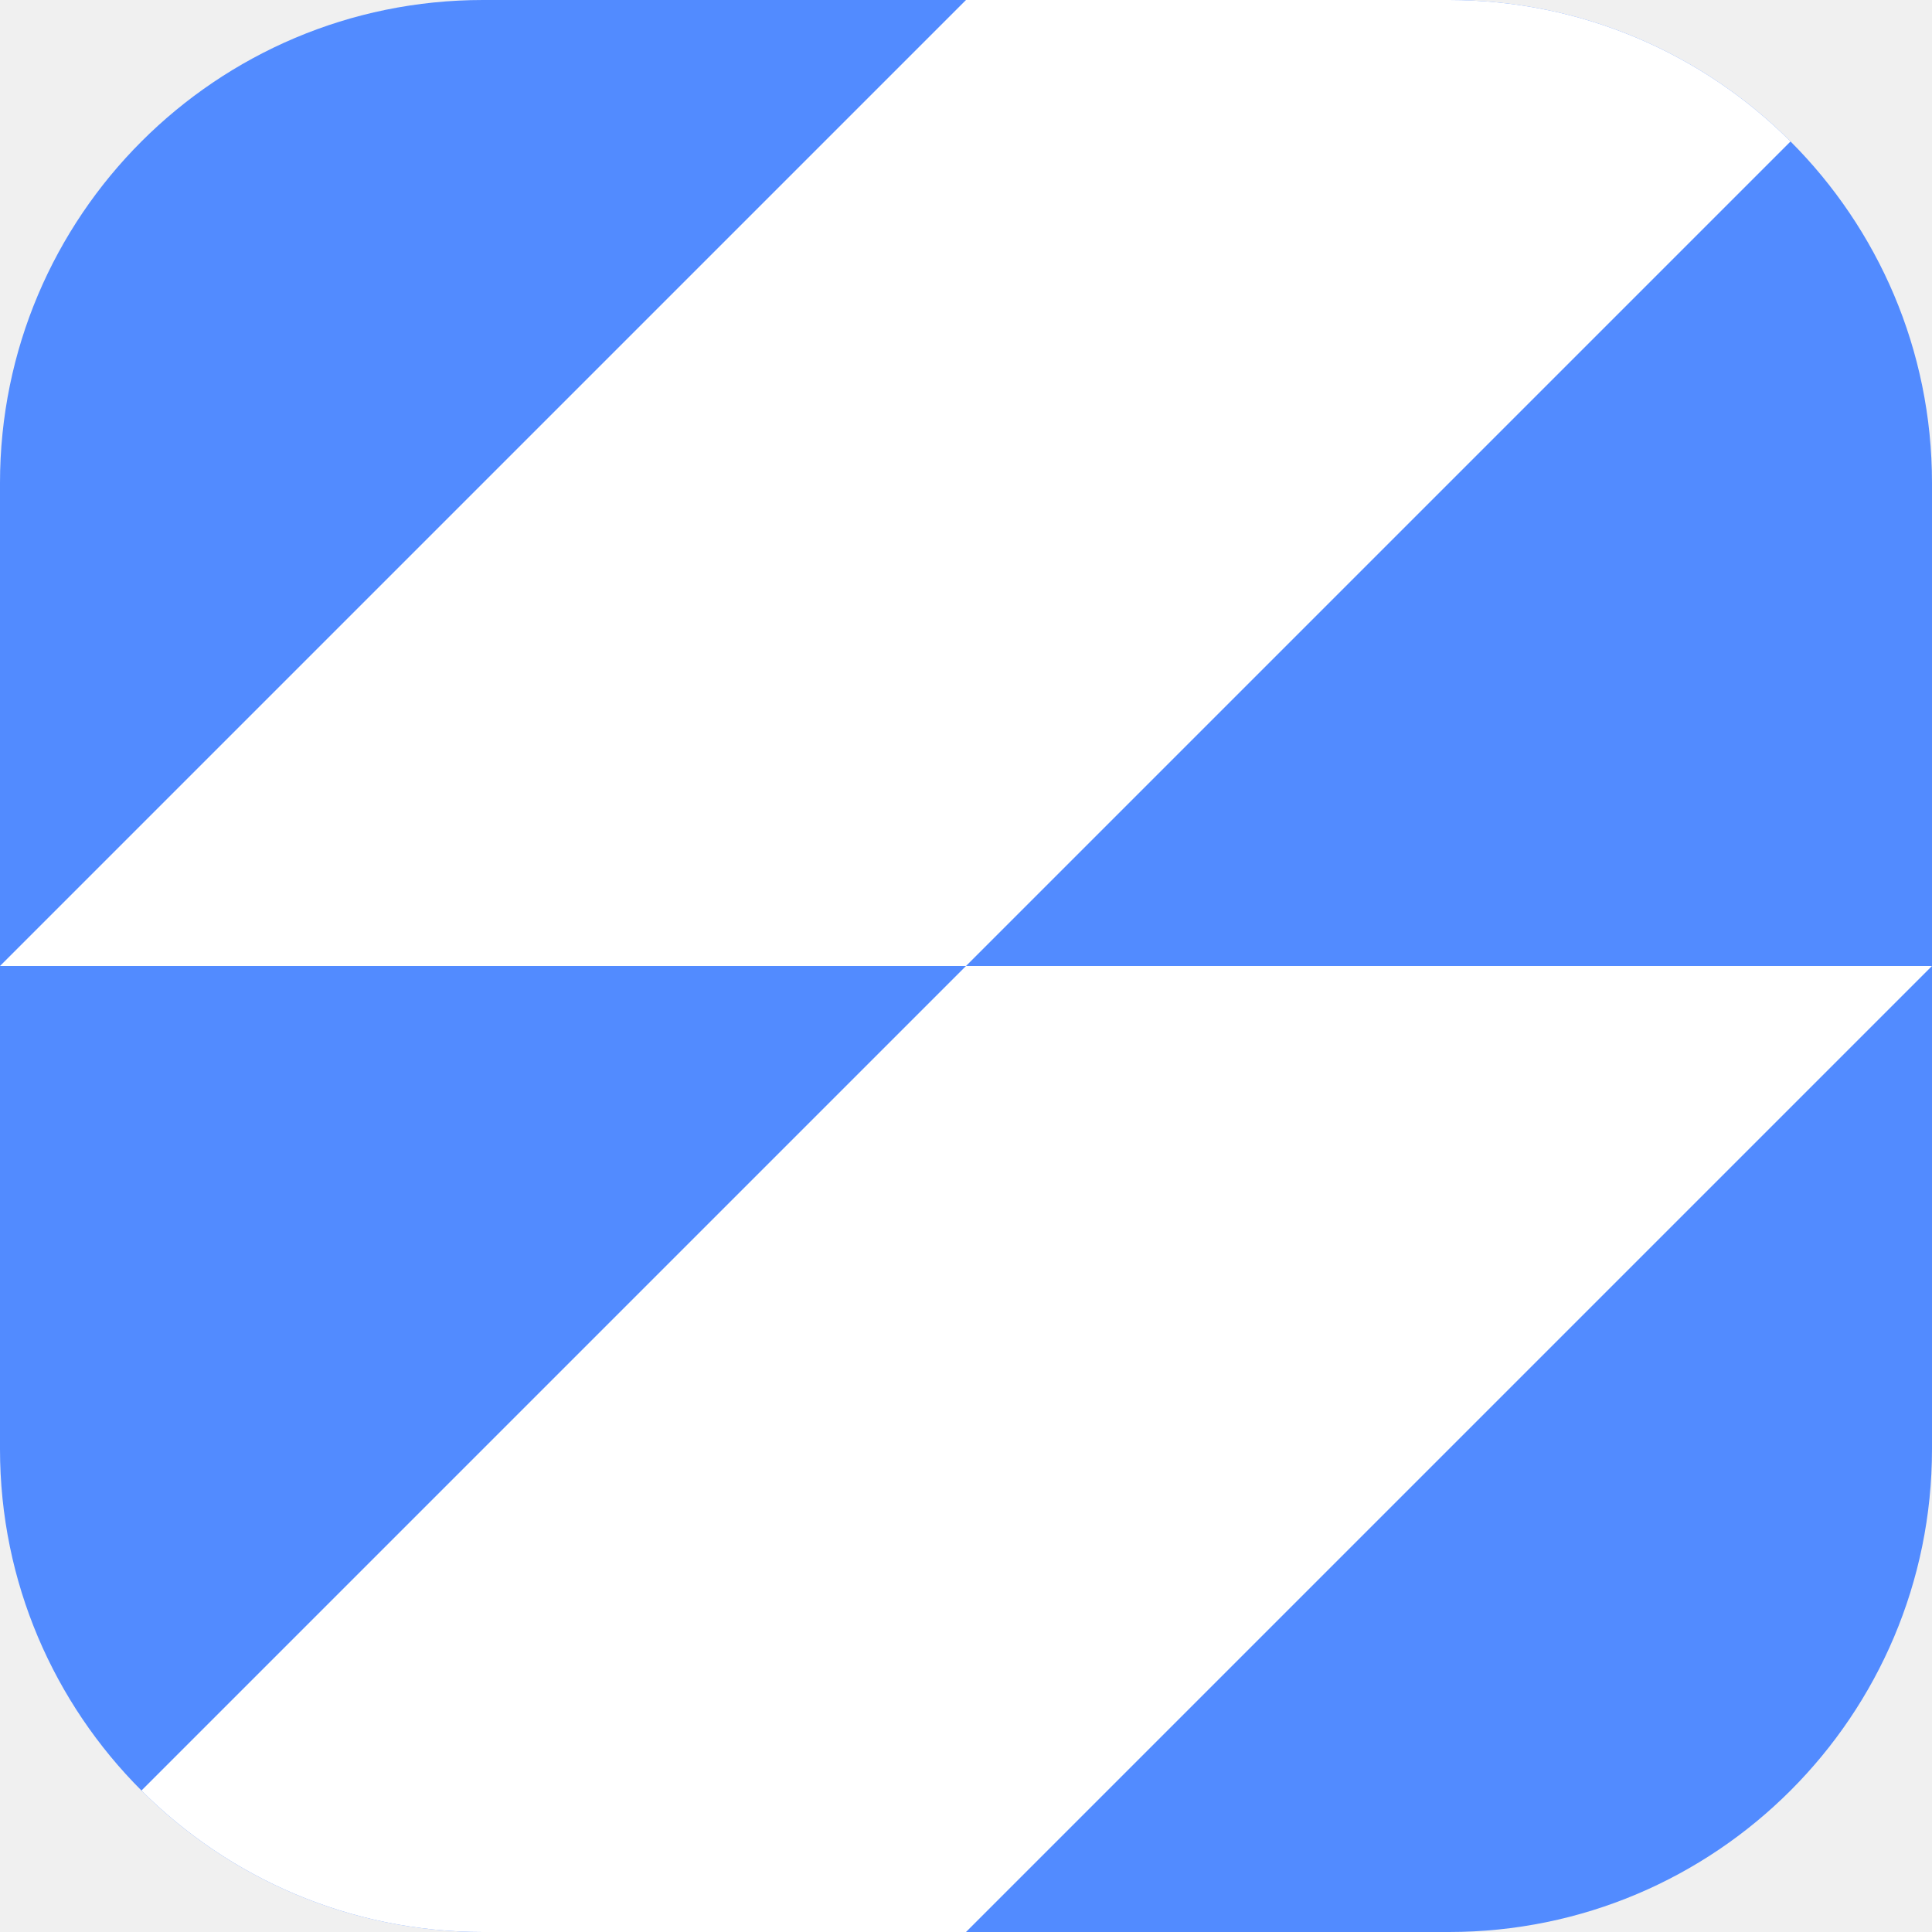
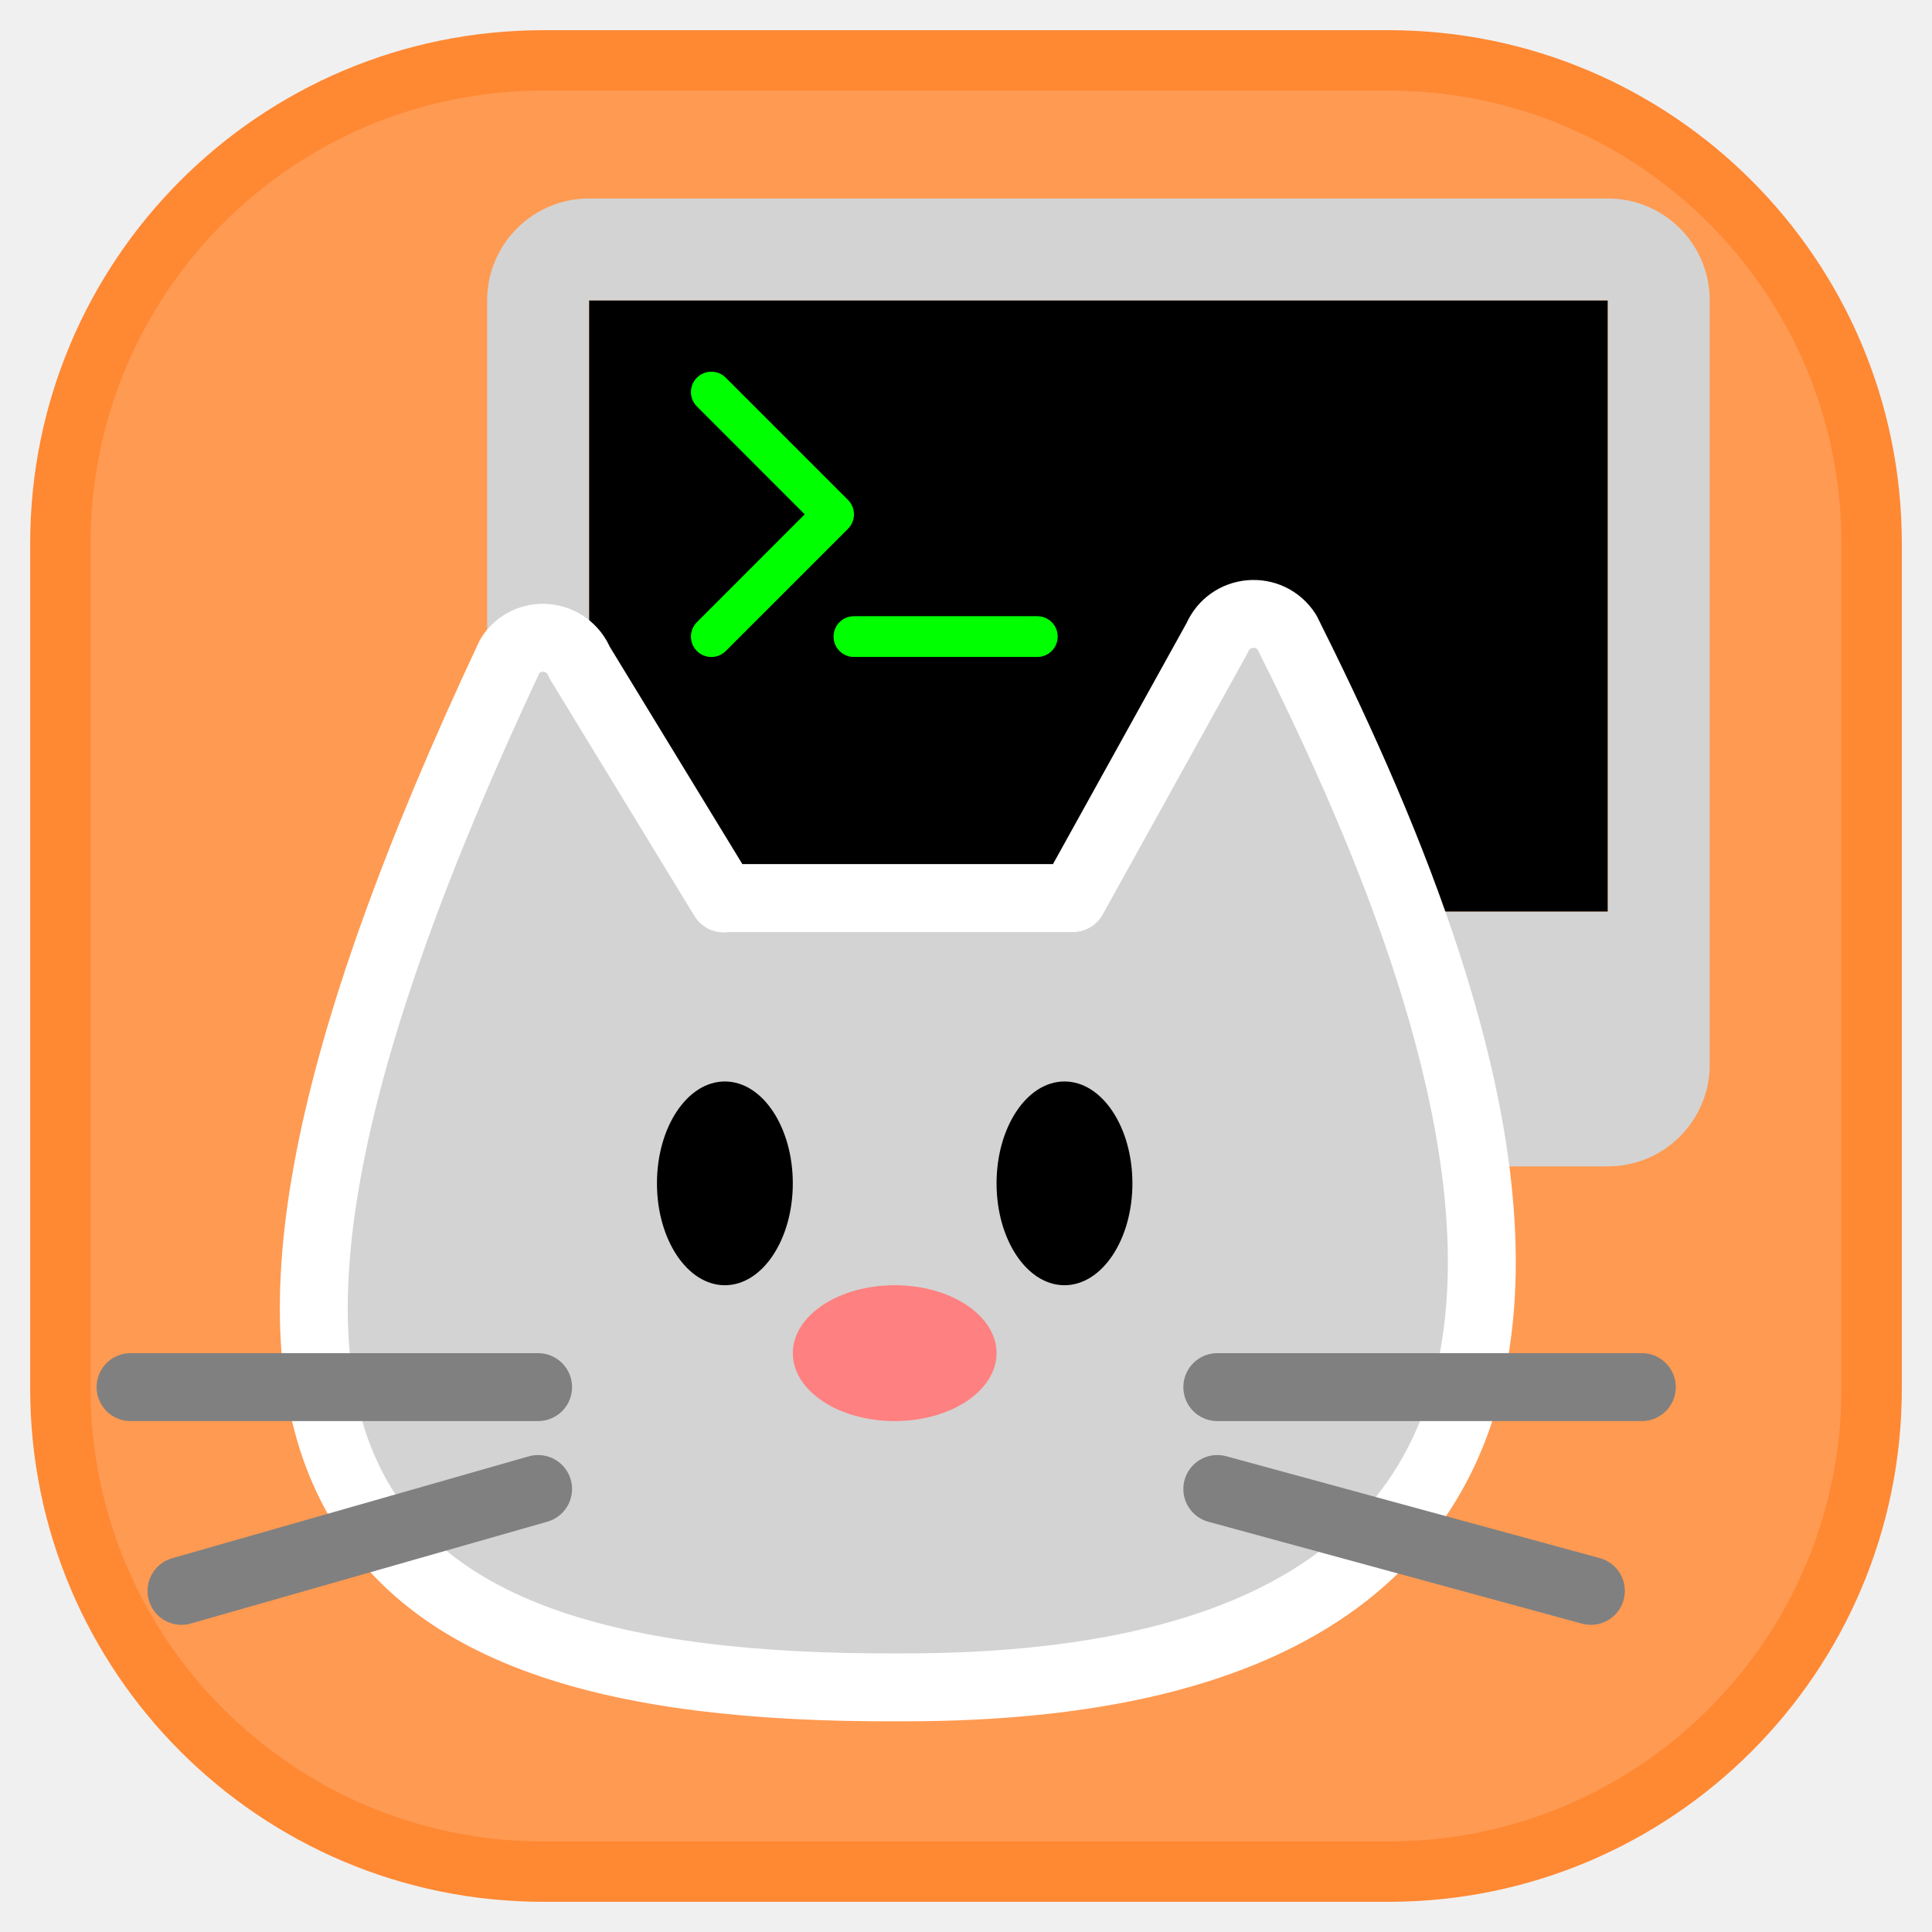
- <svg xmlns="http://www.w3.org/2000/svg" viewBox="0 0 512 512" height="512" width="512">
+ <svg xmlns="http://www.w3.org/2000/svg" viewBox="0 0 512 512">
  <defs>
-     <clipPath id="rounded-rect">
-       <rect width="512" height="512" x="0" y="0" rx="128" ry="128" fill="hsl(220, 100%, 66%)" stroke="hsl(220, 100%, 66%)" />
-     </clipPath>
+     <style>
+ 			#kitty #head {
+ 				stroke: white;
+ 				stroke-width: 20;
+ 				stroke-linecap: round;
+ 				stroke-linejoin: round;
+ 				fill: lightgrey;
+ 			}
+ 
+ 			#kitty #mouth, 
+ 			#kitty #whiskers {
+ 				stroke-width: 20;
+ 				stroke-linecap: round;
+ 			}
+ 
+ 			#kitty #eyes {
+ 				fill: black
+ 			}
+ 
+ 			#kitty #nose {
+ 				fill: hsl(0, 100%, 75%);
+ 			}
+ 
+ 			#kitty #mouth, 
+ 			#kitty #whiskers {
+ 				stroke: grey;
+ 			}
+ 
+ 			#computer path {
+ 				stroke: none;
+ 				stroke-width: 1.5;
+ 				stroke-linejoin: round;
+ 				fill: lightgrey;
+ 			}
+ 
+ 			#computer #prompt path {
+ 				fill: #00ff00;
+ 			}
+ 		</style>
  </defs>
-   <g clip-path="url(#rounded-rect)">
-     <path d="M 0 0, 512 0, 512 512, 0 512 Z" fill="hsl(220, 100%, 66%)" />
-     <g style="fill:white">
-       <path d="M 256, 0 0, 256 256, 256 512, 0 Z" />
-       <path d="M 0, 512 256, 256 512, 256 256, 512 Z" />
+   <rect width="480" height="480" x="16" y="16" rx="128" ry="128" fill="hsl(25, 100%, 66%)" stroke="hsl(25, 100%, 60%)" stroke-width="16" />
+   <g id="kitty" transform="translate(256, 256) scale(0.9) translate(0 -20) translate(0, 20) translate(-256, -256)">
+     <g id="computer" transform="translate(115, 30) scale(15)">
+       <rect x="2" y="2" width="20" height="12" fill="black" />
+       <path d="M2 0c-1.104 0-2 .896-2 2v15c0 1.104.896 2 2 2h20c1.104 0 2-.896 2-2v-15c0-1.104-.896-2-2-2h-20zm20 14h-20v-12h20v12zm-6.599 7c0 1.6 1.744 2.625 2.599 3h-12c.938-.333 2.599-1.317 2.599-3h6.802z" stroke="black" fill="white" />
+       <g id="prompt" transform="translate(4, 3) scale(0.0125)">
+         <path d="M9.4 86.6C-3.1 74.1-3.1 53.9 9.4 41.4s32.8-12.5 45.3 0l192 192c12.5 12.5 12.5 32.8 0 45.3l-192 192c-12.5 12.5-32.8 12.5-45.3 0s-12.5-32.8 0-45.3L178.7 256 9.4 86.6zM256 416H544c17.7 0 32 14.3 32 32s-14.3 32-32 32H256c-17.7 0-32-14.3-32-32s14.3-32 32-32z" />
+       </g>
+     </g>
+     <g transform="translate(-20, 50)">
+       <g id="kitty" transform="translate(256, 256) scale(1) translate(-256, -256)">
+         <path id="head" d="M 204.6, 186.1 l -42.4 -69.5 c -1.6 -4 -5.4 -6.8 -9.7 -7.2 -4.3 -.4 -8.5, 1.6 -10.8, 5.3 -112.2, 238.9 -53.9, 304.5, 114.4, 303.7, 252.7, 1, 166.6 -206.3, 114.4 -310.7 -5.1-7.9 -16.9-6.9 -20.6, 1.8 l -42.4, 76.5 h -102.9 Z" />
+         <g id="eyes">
+           <ellipse cx="205" cy="270" rx="20" ry="30" />
+           <ellipse cx="305" cy="270" rx="20" ry="30" />
+         </g>
+         <g id="mouth" style="display:none">
+           <line x1="255" y1="315" x2="255" y2="365" />
+           <line x1="215" y1="370" x2="255" y2="365" />
+           <line x1="255" y1="365" x2="295" y2="370" />
+         </g>
+         <g id="nose">
+           <ellipse cx="255" cy="320" rx="30" ry="20" />
+         </g>
+         <g id="whiskers">
+           <line x1="30" y1="330" x2="150" y2="330" />
+           <line x1="45" y1="390" x2="150" y2="360" />
+           <line x1="475" y1="330" x2="350" y2="330" />
+           <line x1="460" y1="390" x2="350" y2="360" />
+         </g>
+       </g>
    </g>
  </g>
</svg>
